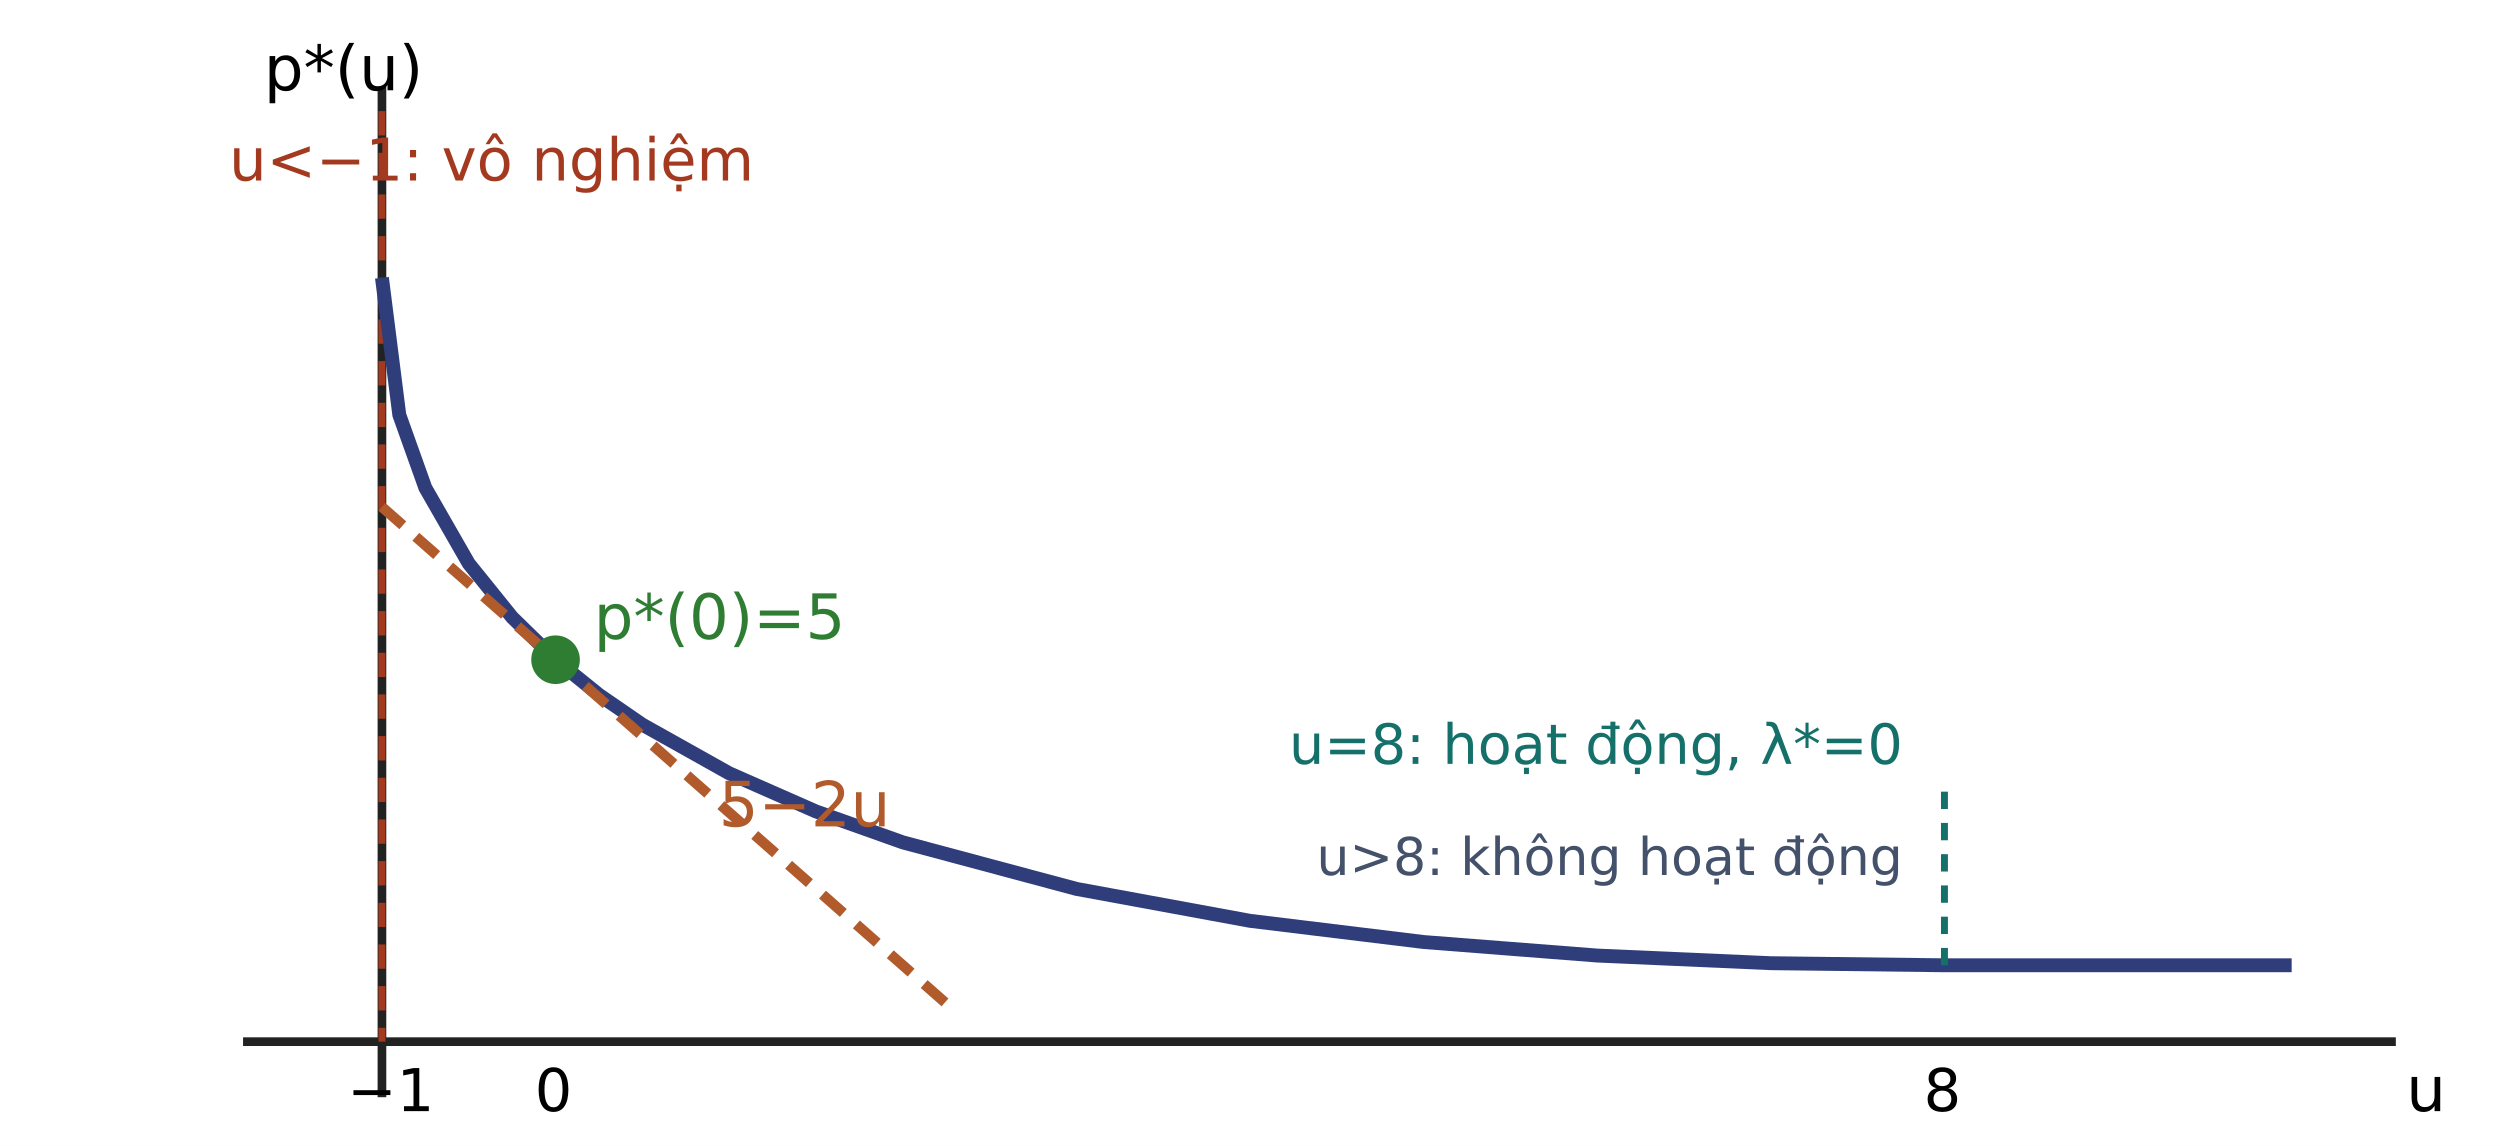
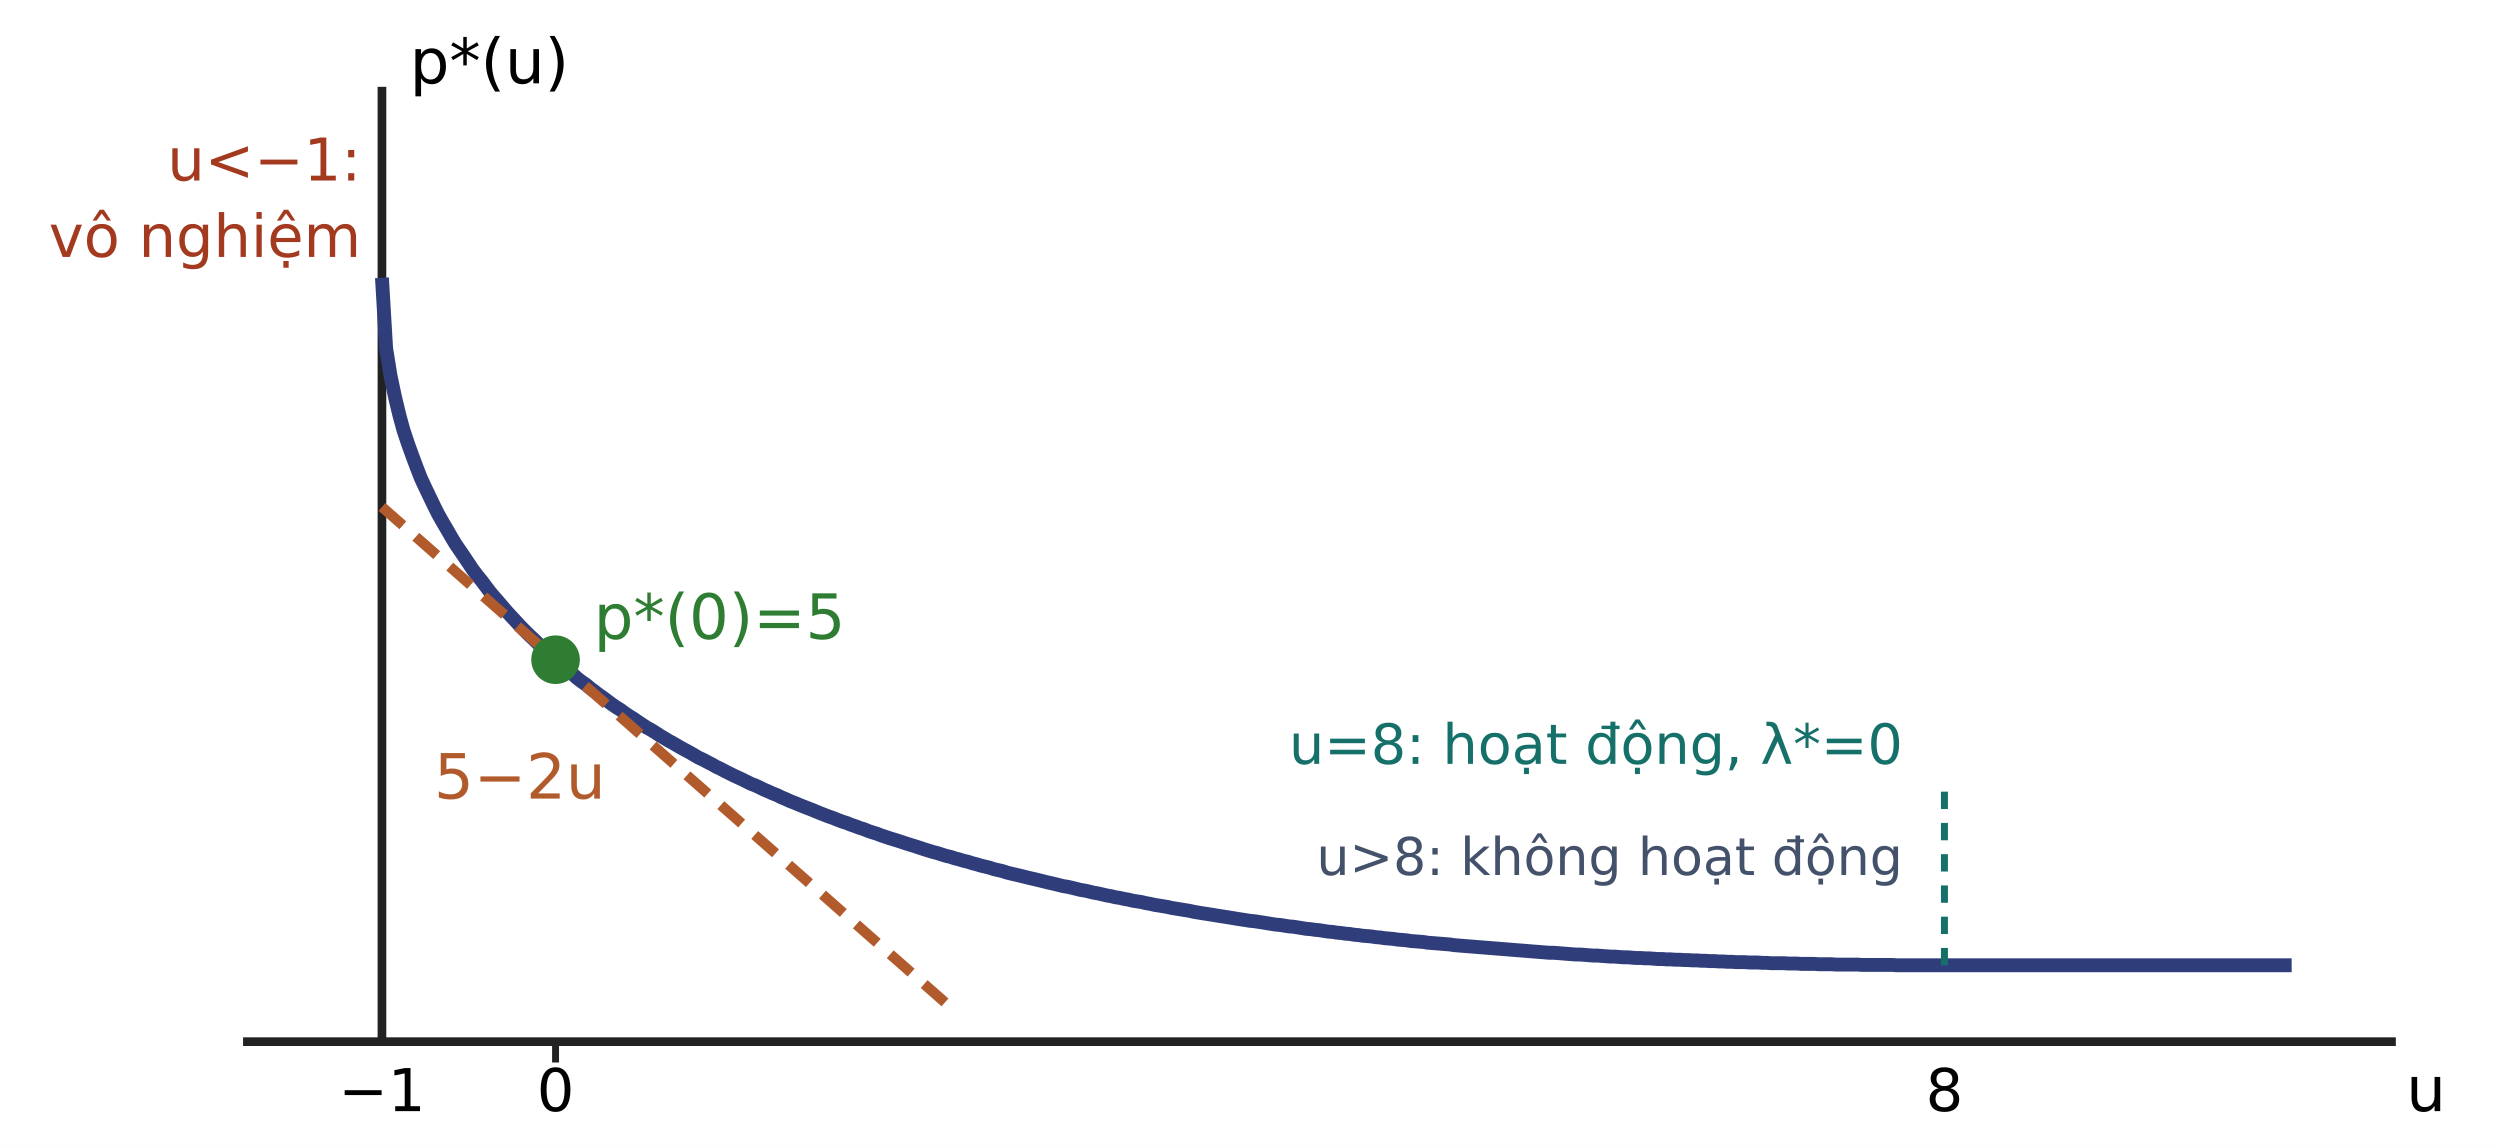
<svg xmlns="http://www.w3.org/2000/svg" viewBox="0 0 720 330" role="img" aria-labelledby="title desc" font-family="DejaVu Sans">
  <rect width="720" height="330" fill="#fff" />
-   <path d="M70 300H690M110 316V25" stroke="#222" stroke-width="2.5" fill="none" />
-   <line x1="110" y1="32" x2="110" y2="300" stroke="#a33a1f" stroke-width="2" stroke-dasharray="7 5" />
-   <polyline points="110,80 115,119.5 122.5,140.5 135,162.3 147.5,177.8 160,190 172.5,200.1 185,208.7 210,222.7 235,233.7 260,242.6 310,256 360,265.2 410,271.3 460,275.2 510,277.4 560,278 610,278 660,278" fill="none" stroke="#2f3e7a" stroke-width="4" />
+   <path d="M70 300H690M110 300V25" stroke="#222" stroke-width="2.5" fill="none" />
+   <polyline points="110.0,80.0 111.2,100.3 112.5,108.4 113.8,114.5 115.0,119.5 116.2,123.9 117.5,127.8 118.8,131.4 120.0,134.6 121.2,137.7 122.5,140.5 123.8,143.2 125.0,145.7 126.2,148.1 127.5,150.4 128.8,152.6 130.0,154.7 131.2,156.7 132.5,158.6 133.8,160.5 135.0,162.3 136.2,164.1 137.5,165.8 138.8,167.4 140.0,169.0 141.2,170.6 142.5,172.1 143.8,173.6 145.0,175.0 146.2,176.4 147.5,177.8 148.8,179.2 150.0,180.5 151.2,181.7 152.5,183.0 153.8,184.2 155.0,185.4 156.2,186.6 157.5,187.8 158.8,188.9 160.0,190.0 161.2,191.1 162.5,192.2 163.8,193.2 165.0,194.2 166.2,195.3 167.5,196.3 168.8,197.2 170.0,198.2 171.2,199.1 172.5,200.1 173.8,201.0 175.0,201.9 176.2,202.8 177.5,203.7 178.8,204.5 180.0,205.4 181.2,206.2 182.5,207.0 183.8,207.9 185.0,208.7 186.2,209.5 187.5,210.2 188.8,211.0 190.0,211.8 191.2,212.5 192.5,213.3 193.8,214.0 195.0,214.7 196.2,215.4 197.5,216.1 198.8,216.8 200.0,217.5 201.2,218.2 202.5,218.8 203.8,219.5 205.0,220.1 206.2,220.8 207.5,221.4 208.8,222.1 210.0,222.7 211.2,223.3 212.5,223.9 213.8,224.5 215.0,225.1 216.2,225.7 217.5,226.2 218.8,226.8 220.0,227.4 221.2,227.9 222.5,228.5 223.8,229.0 225.0,229.6 226.2,230.1 227.5,230.7 228.8,231.2 230.0,231.7 231.2,232.2 232.5,232.7 233.8,233.2 235.0,233.7 236.2,234.2 237.5,234.7 238.8,235.2 240.0,235.6 241.2,236.1 242.5,236.6 243.8,237.0 245.0,237.5 246.2,237.9 247.5,238.4 248.8,238.8 250.0,239.3 251.2,239.7 252.5,240.1 253.8,240.6 255.0,241.0 256.2,241.4 257.5,241.8 258.8,242.2 260.0,242.6 261.2,243.0 262.5,243.4 263.8,243.8 265.0,244.2 266.2,244.6 267.5,245.0 268.8,245.4 270.0,245.7 271.2,246.1 272.5,246.5 273.8,246.8 275.0,247.2 276.2,247.5 277.5,247.9 278.8,248.2 280.0,248.6 281.2,248.9 282.5,249.3 283.8,249.6 285.0,249.9 286.2,250.3 287.5,250.6 288.8,250.9 290.0,251.3 291.2,251.6 292.5,251.9 293.8,252.2 295.0,252.5 296.2,252.8 297.5,253.1 298.8,253.4 300.0,253.7 301.2,254.0 302.5,254.3 303.8,254.6 305.0,254.9 306.2,255.2 307.5,255.4 308.8,255.7 310.0,256.0 311.2,256.3 312.5,256.5 313.8,256.8 315.0,257.1 316.2,257.3 317.5,257.6 318.8,257.9 320.0,258.1 321.2,258.4 322.5,258.6 323.8,258.9 325.0,259.1 326.2,259.4 327.5,259.6 328.8,259.8 330.0,260.1 331.2,260.3 332.5,260.6 333.8,260.8 335.0,261.0 336.2,261.2 337.5,261.5 338.8,261.7 340.0,261.9 341.2,262.1 342.5,262.3 343.8,262.6 345.0,262.8 346.2,263.0 347.5,263.2 348.8,263.4 350.0,263.6 351.2,263.8 352.5,264.0 353.8,264.2 355.0,264.4 356.2,264.6 357.5,264.8 358.8,265.0 360.0,265.2 361.2,265.3 362.5,265.5 363.8,265.7 365.0,265.9 366.2,266.1 367.5,266.3 368.8,266.4 370.0,266.6 371.2,266.8 372.5,266.9 373.8,267.1 375.0,267.3 376.2,267.5 377.5,267.6 378.8,267.8 380.0,267.9 381.2,268.1 382.5,268.3 383.8,268.4 385.0,268.6 386.2,268.7 387.5,268.9 388.8,269.0 390.0,269.2 391.2,269.3 392.5,269.5 393.8,269.6 395.0,269.7 396.2,269.9 397.5,270.0 398.8,270.2 400.0,270.3 401.2,270.4 402.5,270.6 403.8,270.7 405.0,270.8 406.2,271.0 407.5,271.1 408.8,271.2 410.0,271.3 411.2,271.5 412.5,271.6 413.8,271.7 415.0,271.8 416.2,271.9 417.5,272.0 418.8,272.2 420.0,272.3 421.2,272.4 422.5,272.5 423.8,272.6 425.0,272.7 426.2,272.8 427.5,272.9 428.8,273.0 430.0,273.1 431.2,273.2 432.5,273.3 433.8,273.4 435.0,273.5 436.2,273.6 437.5,273.7 438.8,273.8 440.0,273.9 441.2,274.0 442.5,274.1 443.8,274.2 445.0,274.3 446.2,274.4 447.5,274.4 448.8,274.5 450.0,274.6 451.2,274.7 452.5,274.8 453.8,274.9 455.0,274.9 456.2,275.0 457.5,275.1 458.8,275.2 460.0,275.2 461.2,275.3 462.5,275.4 463.8,275.5 465.0,275.5 466.2,275.6 467.5,275.7 468.8,275.7 470.0,275.8 471.2,275.9 472.5,275.9 473.8,276.0 475.0,276.0 476.2,276.1 477.5,276.2 478.8,276.2 480.0,276.3 481.2,276.3 482.5,276.4 483.8,276.4 485.0,276.5 486.2,276.5 487.5,276.6 488.8,276.6 490.0,276.7 491.2,276.7 492.5,276.8 493.8,276.8 495.0,276.9 496.2,276.9 497.5,277.0 498.8,277.0 500.0,277.1 501.2,277.1 502.5,277.1 503.8,277.2 505.0,277.2 506.2,277.2 507.5,277.3 508.8,277.3 510.0,277.4 511.2,277.4 512.5,277.4 513.8,277.4 515.0,277.5 516.2,277.5 517.5,277.5 518.8,277.6 520.0,277.6 521.2,277.6 522.5,277.6 523.8,277.7 525.0,277.7 526.2,277.7 527.5,277.7 528.8,277.8 530.0,277.8 531.2,277.8 532.5,277.8 533.8,277.8 535.0,277.8 536.2,277.9 537.5,277.9 538.8,277.9 540.0,277.9 541.2,277.9 542.5,277.9 543.8,277.9 545.0,277.9 546.2,278.0 547.5,278.0 548.8,278.0 550.0,278.0 551.2,278.0 552.5,278.0 553.8,278.0 555.0,278.0 556.2,278.0 557.5,278.0 558.8,278.0 560.0,278.0 660.0,278.0" fill="none" stroke="#2f3e7a" stroke-width="4" />
  <line x1="110" y1="146" x2="272.5" y2="289" stroke="#b15a2b" stroke-width="3" stroke-dasharray="8 5" />
  <circle cx="160" cy="190" r="7" fill="#2e7d32" />
  <text x="171" y="184" font-size="18" fill="#2e7d32">p*(0)=5</text>
-   <text x="207" y="238" font-size="18" fill="#b15a2b">5−2u</text>
+   <text x="125" y="230" font-size="18" fill="#b15a2b">5−2u</text>
  <line x1="560" y1="278" x2="560" y2="228" stroke="#16706a" stroke-width="2" stroke-dasharray="5 4" />
  <text x="548" y="220" text-anchor="end" font-size="16" fill="#16706a">u=8: hoạt động, λ*=0</text>
  <text x="548" y="252" text-anchor="end" font-size="15" fill="#44516a">u&gt;8: không hoạt động</text>
-   <text x="66" y="52" font-size="17" fill="#a33a1f">u&lt;−1: vô nghiệm</text>
-   <text x="100" y="320" font-size="17">−1</text>
-   <text x="154" y="320" font-size="17">0</text>
-   <text x="554" y="320" font-size="17">8</text>
+   <text x="104" y="52" text-anchor="end" font-size="17" fill="#a33a1f">u&lt;−1:</text>
+   <text x="104" y="74" text-anchor="end" font-size="17" fill="#a33a1f">vô nghiệm</text>
+   <text x="110" y="320" text-anchor="middle" font-size="17">−1</text>
+   <text x="160" y="320" text-anchor="middle" font-size="17">0</text>
+   <path d="M160 300v6" stroke="#222" stroke-width="2" />
+   <text x="560" y="320" text-anchor="middle" font-size="17">8</text>
  <text x="693" y="320" font-size="18">u</text>
-   <text x="76" y="26" font-size="18">p*(u)</text>
+   <text x="118" y="24" font-size="18">p*(u)</text>
</svg>
